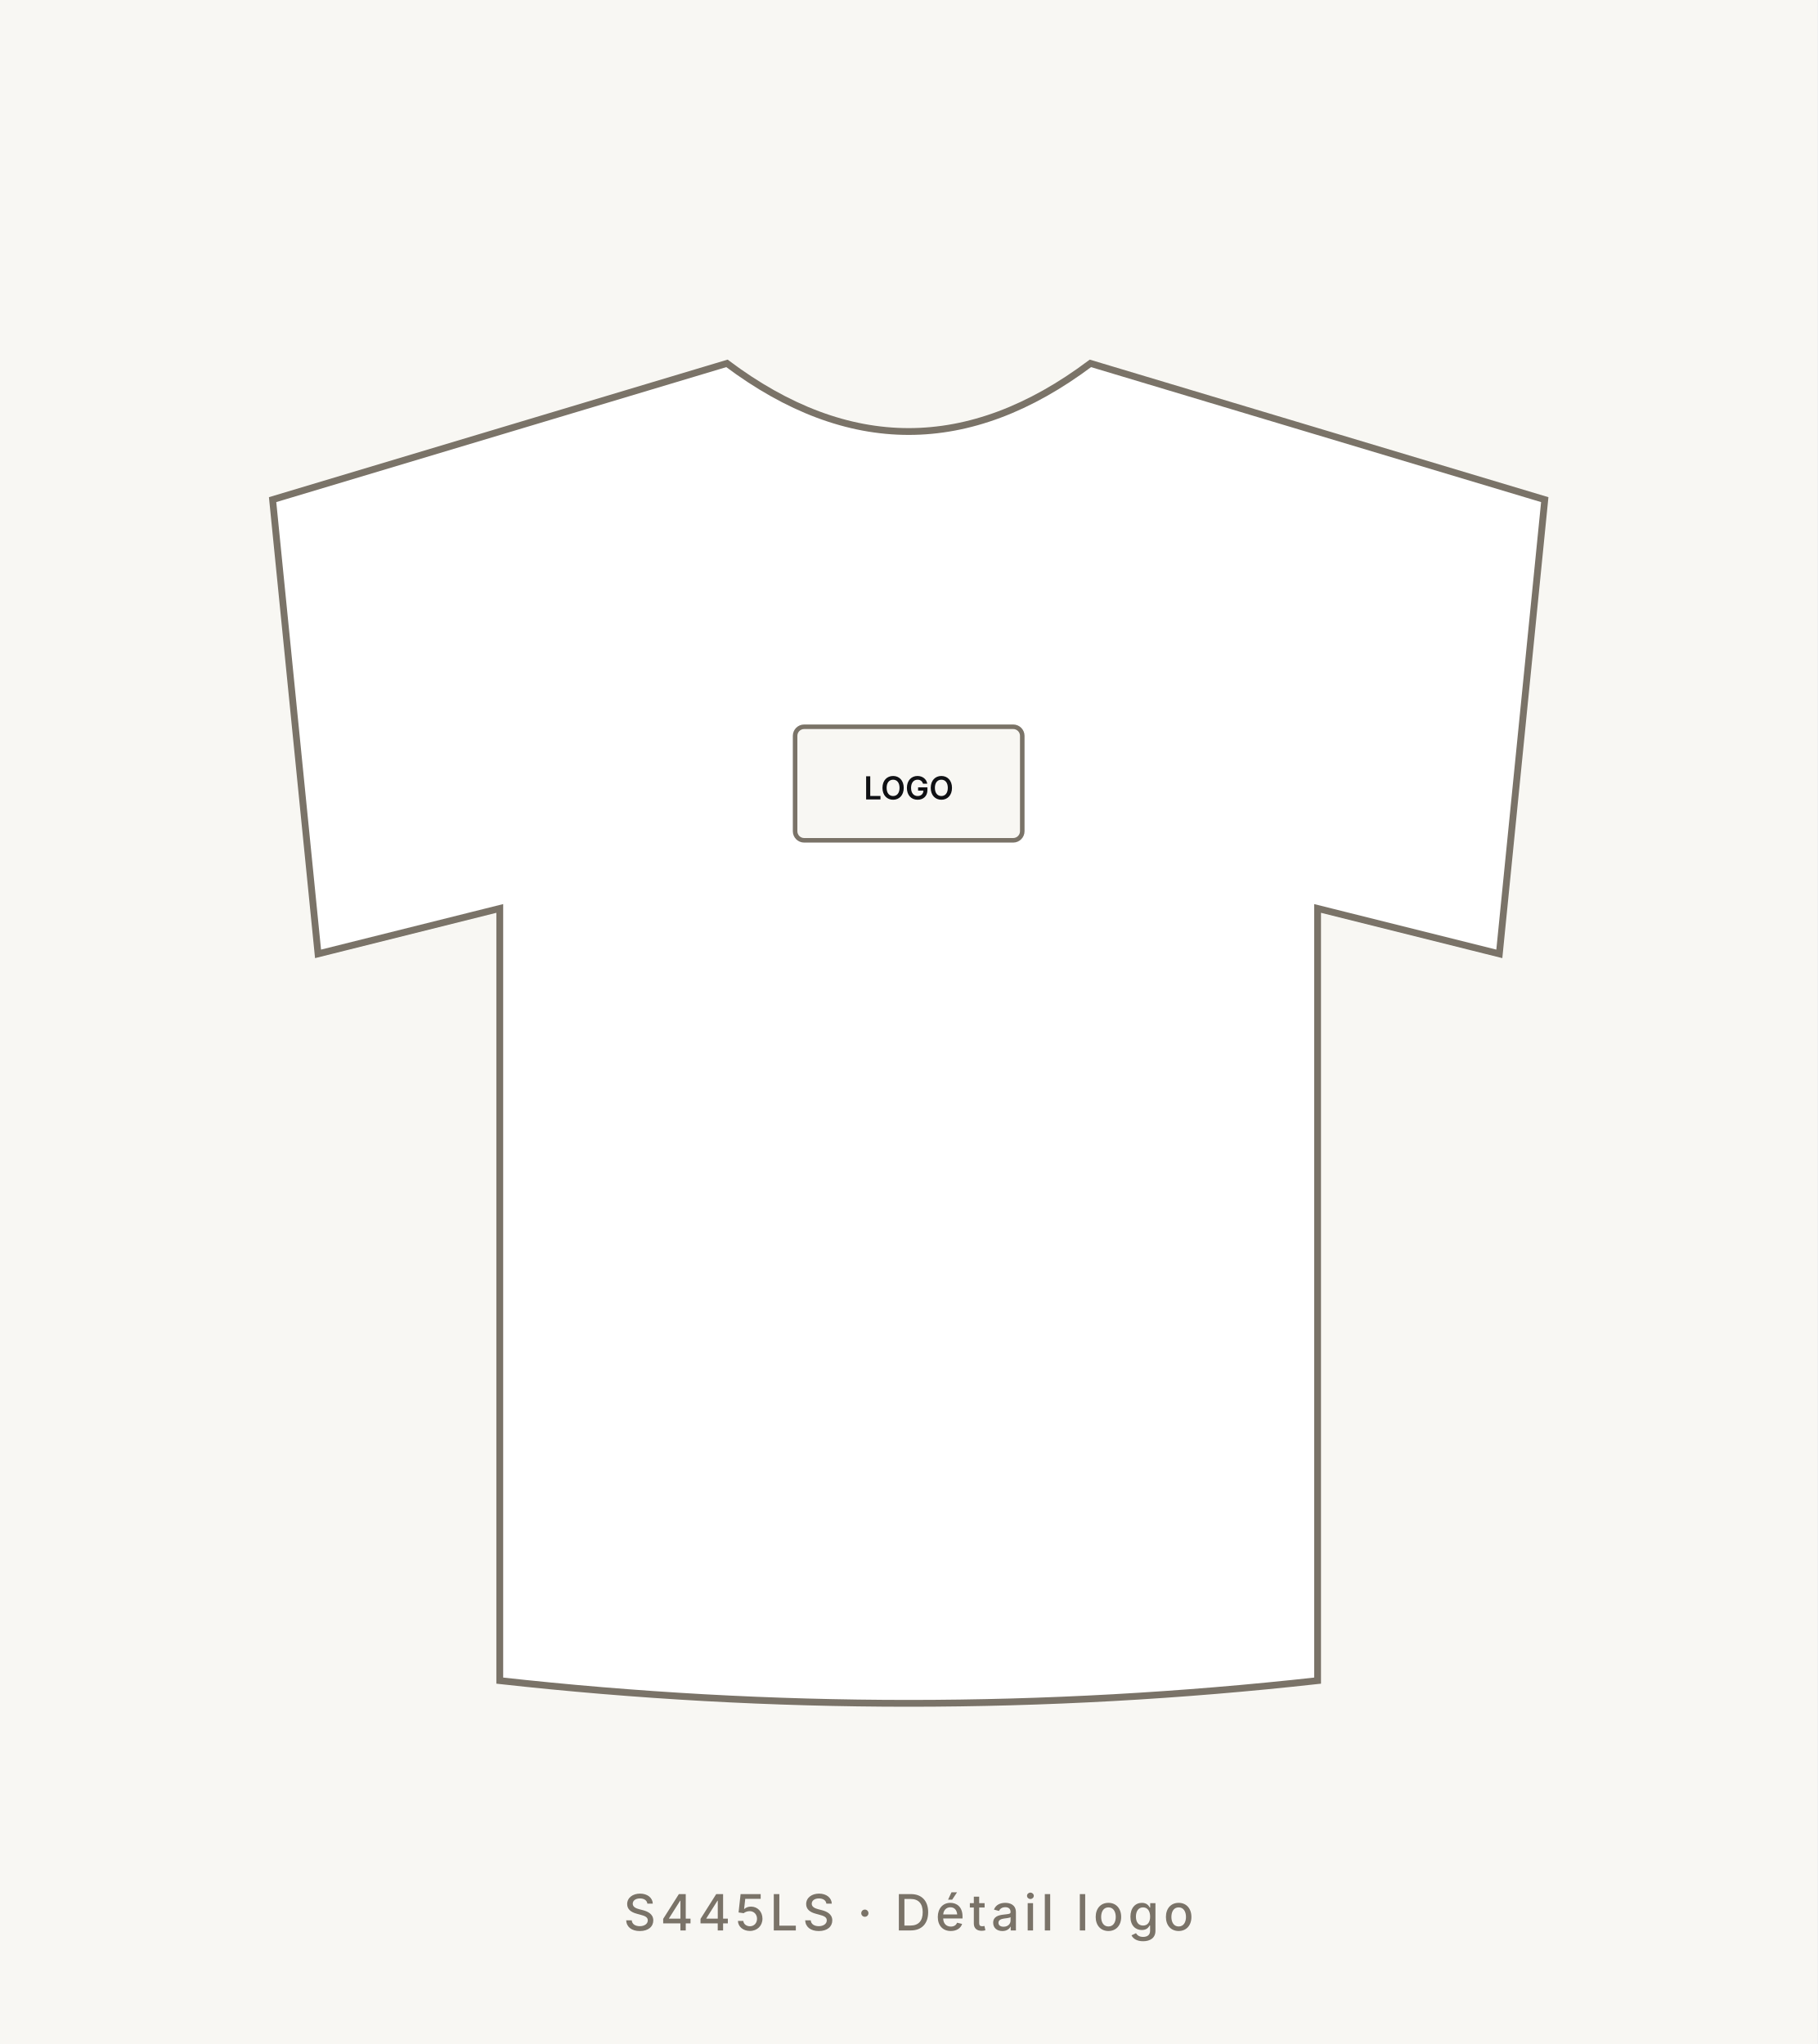
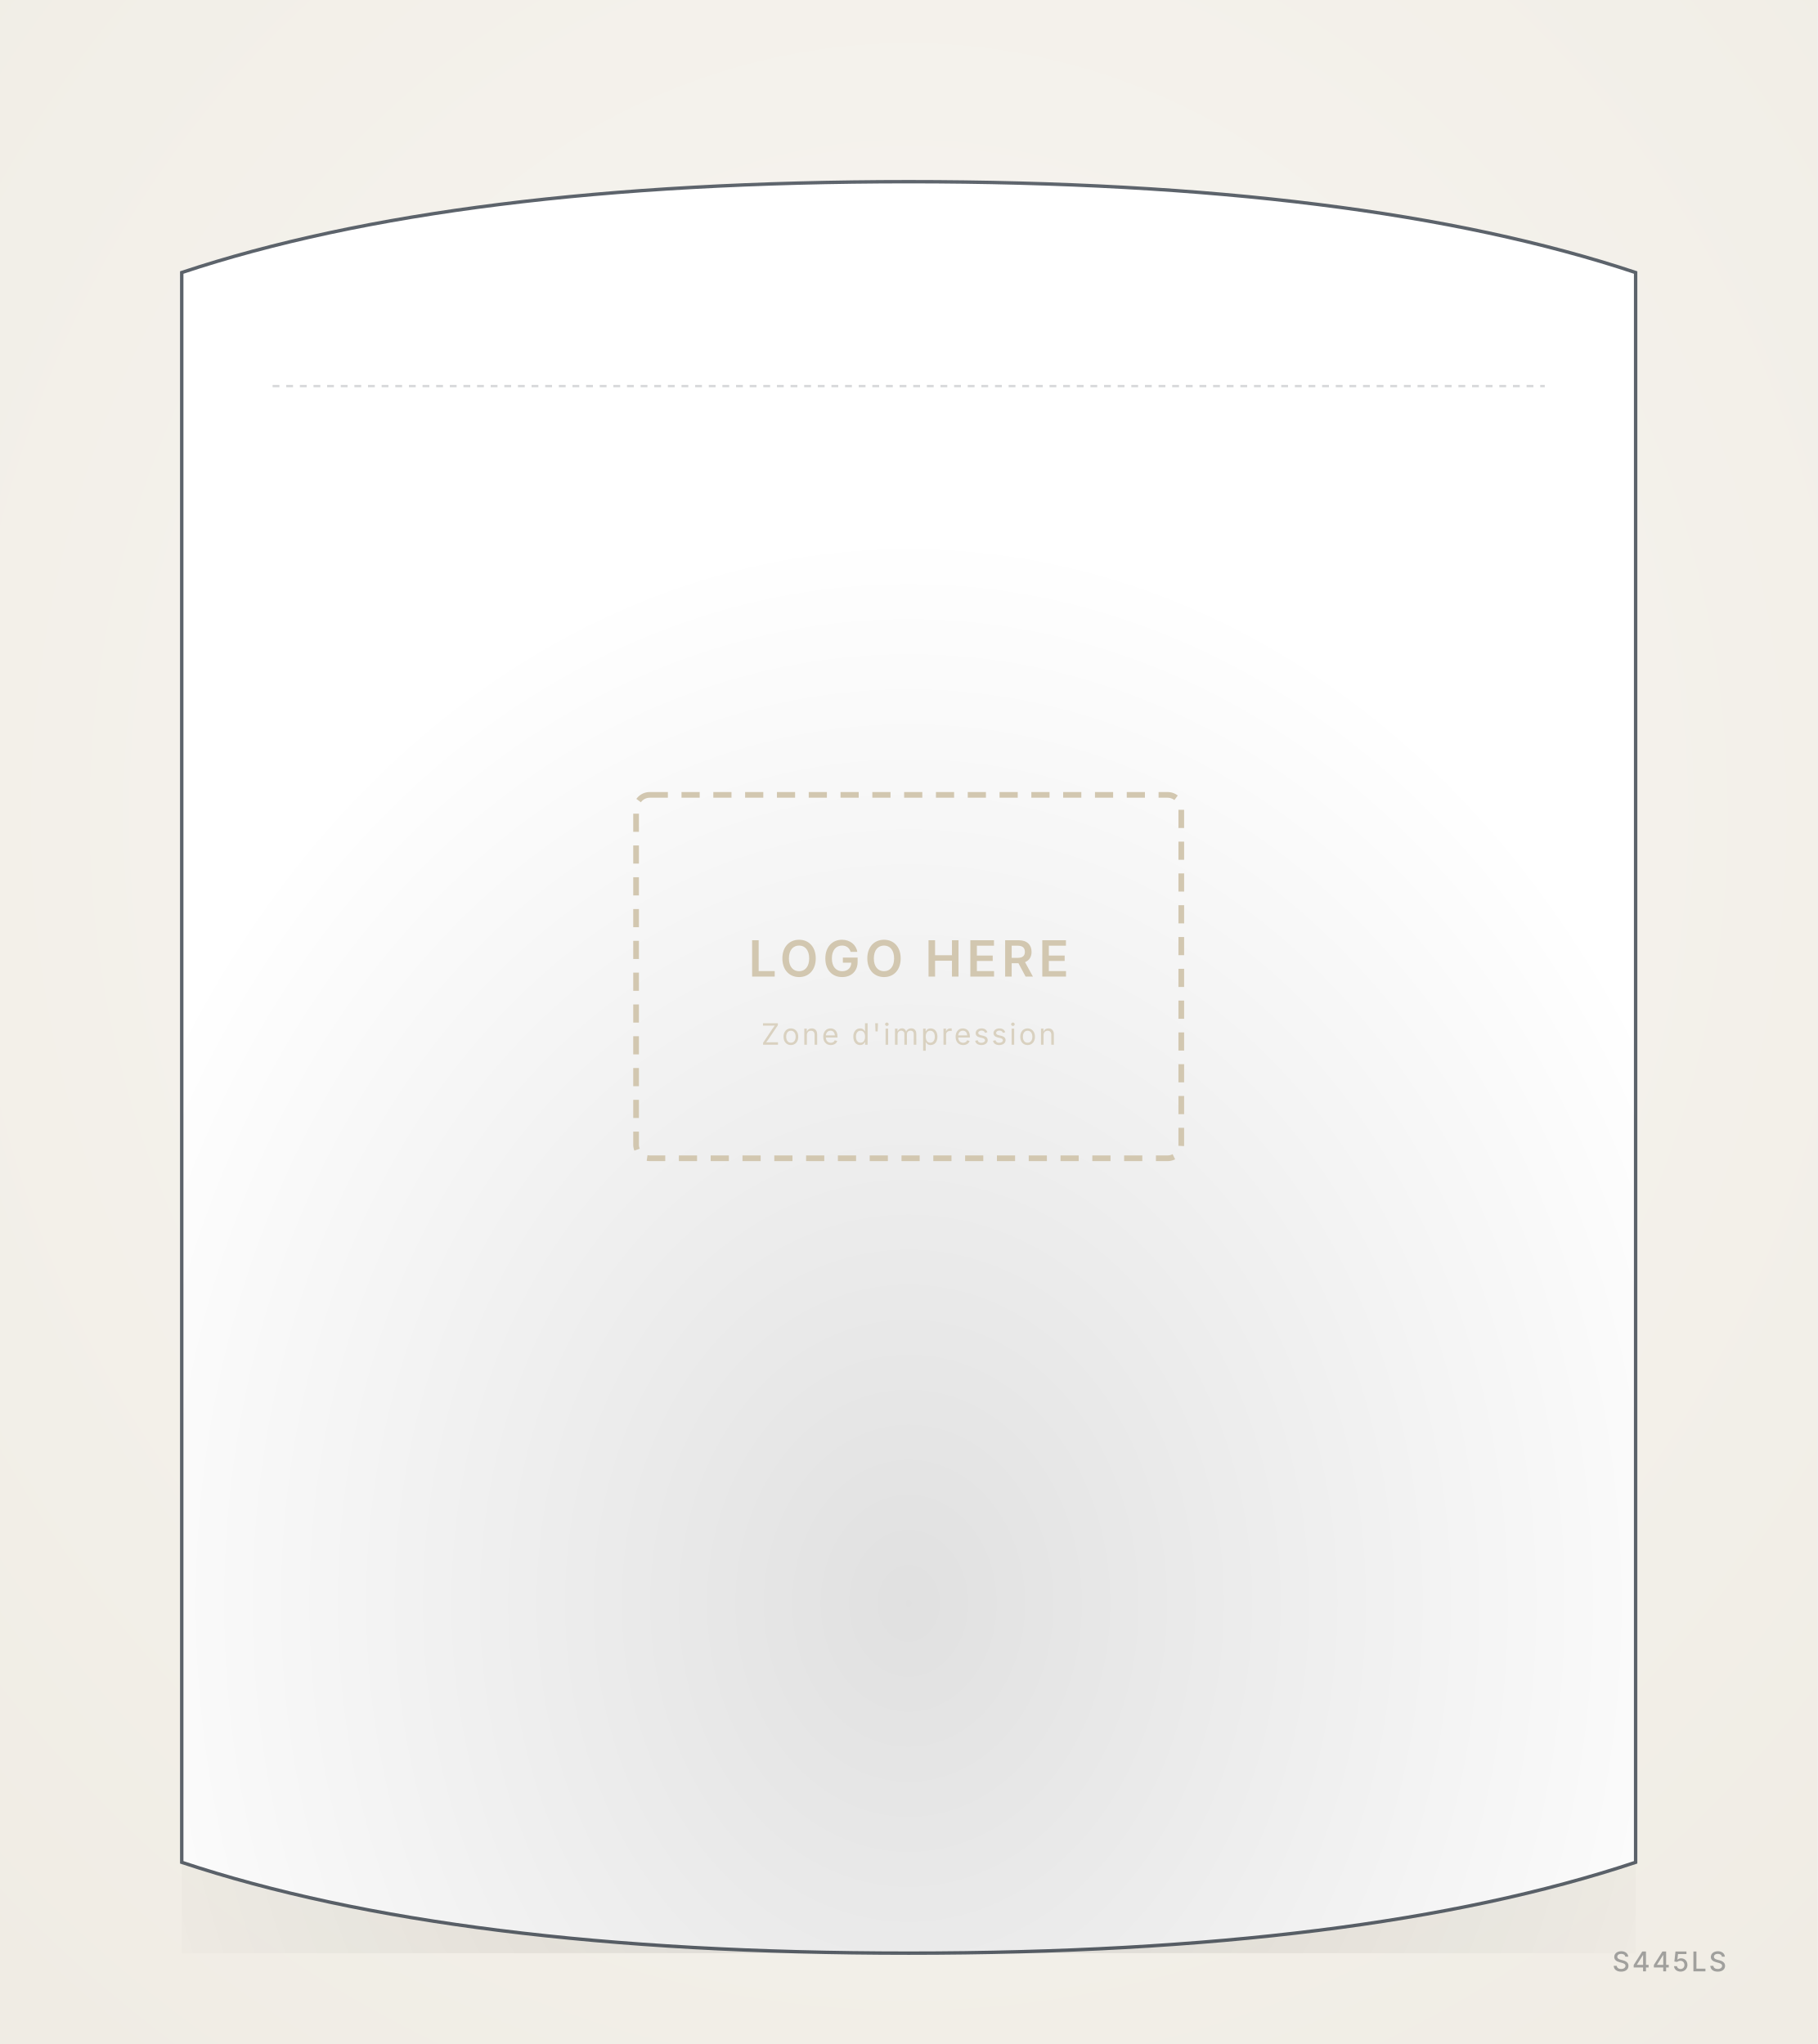
- <svg xmlns="http://www.w3.org/2000/svg" viewBox="0 0 800 900" width="800" height="900" role="img" aria-label="S445LS Détail logo">
-   <rect width="800" height="900" fill="#F8F7F3" />
-   <g>
-     <path d="M120 220 L320 160 Q400 220 480 160 L680 220 L660 420 L580 400 L580 740 Q400 760 220 740 L220 400 L140 420 Z" fill="#FFFFFF" stroke="#7A7368" stroke-width="3" />
-     <rect x="350" y="320" width="100" height="50" rx="4" ry="4" fill="#F8F7F3" stroke="#7A7368" stroke-width="2" />
-     <text x="400" y="352" text-anchor="middle" font-family="Inter,system-ui,sans-serif" font-size="14" font-weight="600" fill="#101114">LOGO</text>
-   </g>
-   <text x="400" y="850" text-anchor="middle" font-family="Inter,system-ui,sans-serif" font-size="22" font-weight="500" fill="#7A7368" letter-spacing="2">S445LS · Détail logo</text>
+ <svg xmlns="http://www.w3.org/2000/svg" viewBox="0 0 800 900" width="800" height="900" role="img" aria-label="S445LS detail">
+   <defs>
+     <radialGradient id="bg-S445LS-d" cx="50%" cy="40%" r="75%">
+       <stop offset="0%" stop-color="#F8F7F3" />
+       <stop offset="100%" stop-color="#F0ECE4" />
+     </radialGradient>
+     <radialGradient id="hl-S445LS-d" cx="50%" cy="35%" r="55%">
+       <stop offset="0%" stop-color="#FFFFFF" stop-opacity="0.18" />
+       <stop offset="70%" stop-color="#FFFFFF" stop-opacity="0" />
+     </radialGradient>
+     <radialGradient id="sh-S445LS-d" cx="50%" cy="80%" r="60%">
+       <stop offset="0%" stop-color="#000000" stop-opacity="0.12" />
+       <stop offset="100%" stop-color="#000000" stop-opacity="0" />
+     </radialGradient>
+   </defs>
+   <rect width="800" height="900" fill="url(#bg-S445LS-d)" />
+   <path d="M 80 120 Q 200 80 400 80 Q 600 80 720 120 L 720 820 Q 600 860 400 860 Q 200 860 80 820 Z" fill="#FFFFFF" stroke="#5C636B" stroke-width="1.5" />
+   <rect x="80" y="80" width="640" height="780" fill="url(#hl-S445LS-d)" />
+   <rect x="80" y="80" width="640" height="780" fill="url(#sh-S445LS-d)" />
+   <line x1="120" y1="170" x2="680" y2="170" stroke="#5C636B" stroke-opacity="0.25" stroke-width="1" stroke-dasharray="3 3" />
+   <rect x="280" y="350" width="240" height="160" rx="6" fill="none" stroke="#D2C7B0" stroke-width="2.5" stroke-dasharray="8 6" />
+   <text x="400" y="430" text-anchor="middle" font-family="Inter,system-ui,sans-serif" font-size="22" font-weight="600" fill="#D2C7B0" letter-spacing="2">LOGO HERE</text>
+   <text x="400" y="460" text-anchor="middle" font-family="Inter,system-ui,sans-serif" font-size="13" font-weight="400" fill="#D2C7B0" letter-spacing="1" opacity="0.75">Zone d'impression</text>
+   <text x="760" y="868" text-anchor="end" font-family="Inter,system-ui,sans-serif" font-size="12" font-weight="500" fill="#2A2D33" fill-opacity="0.4" letter-spacing="1">S445LS</text>
</svg>
